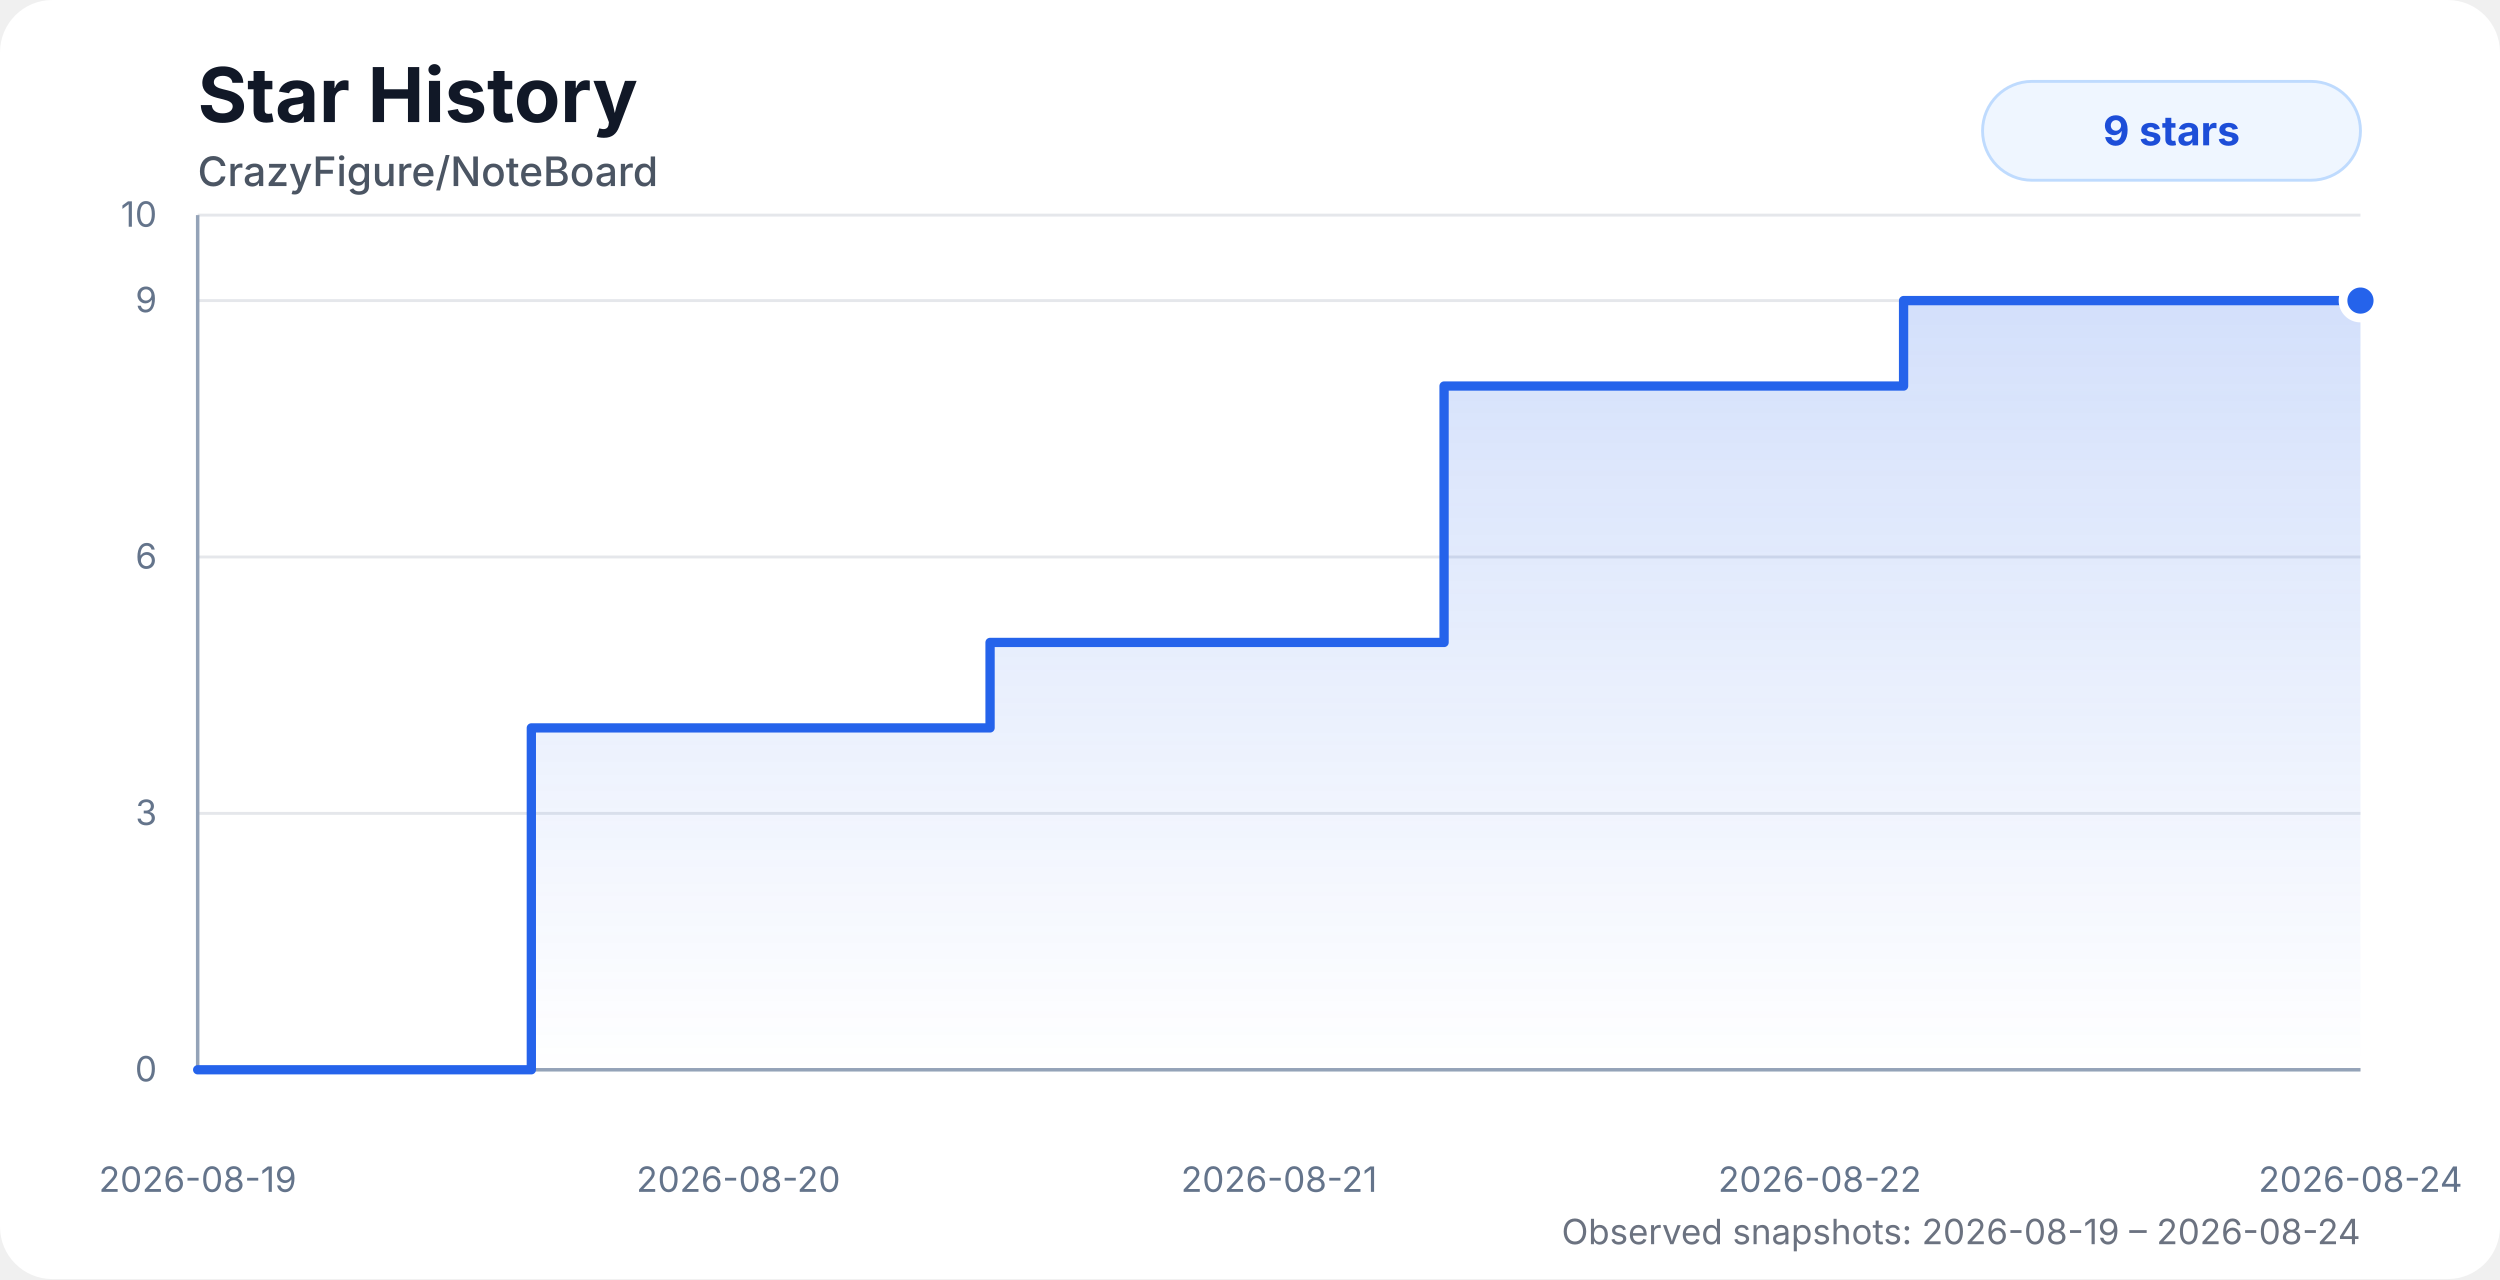
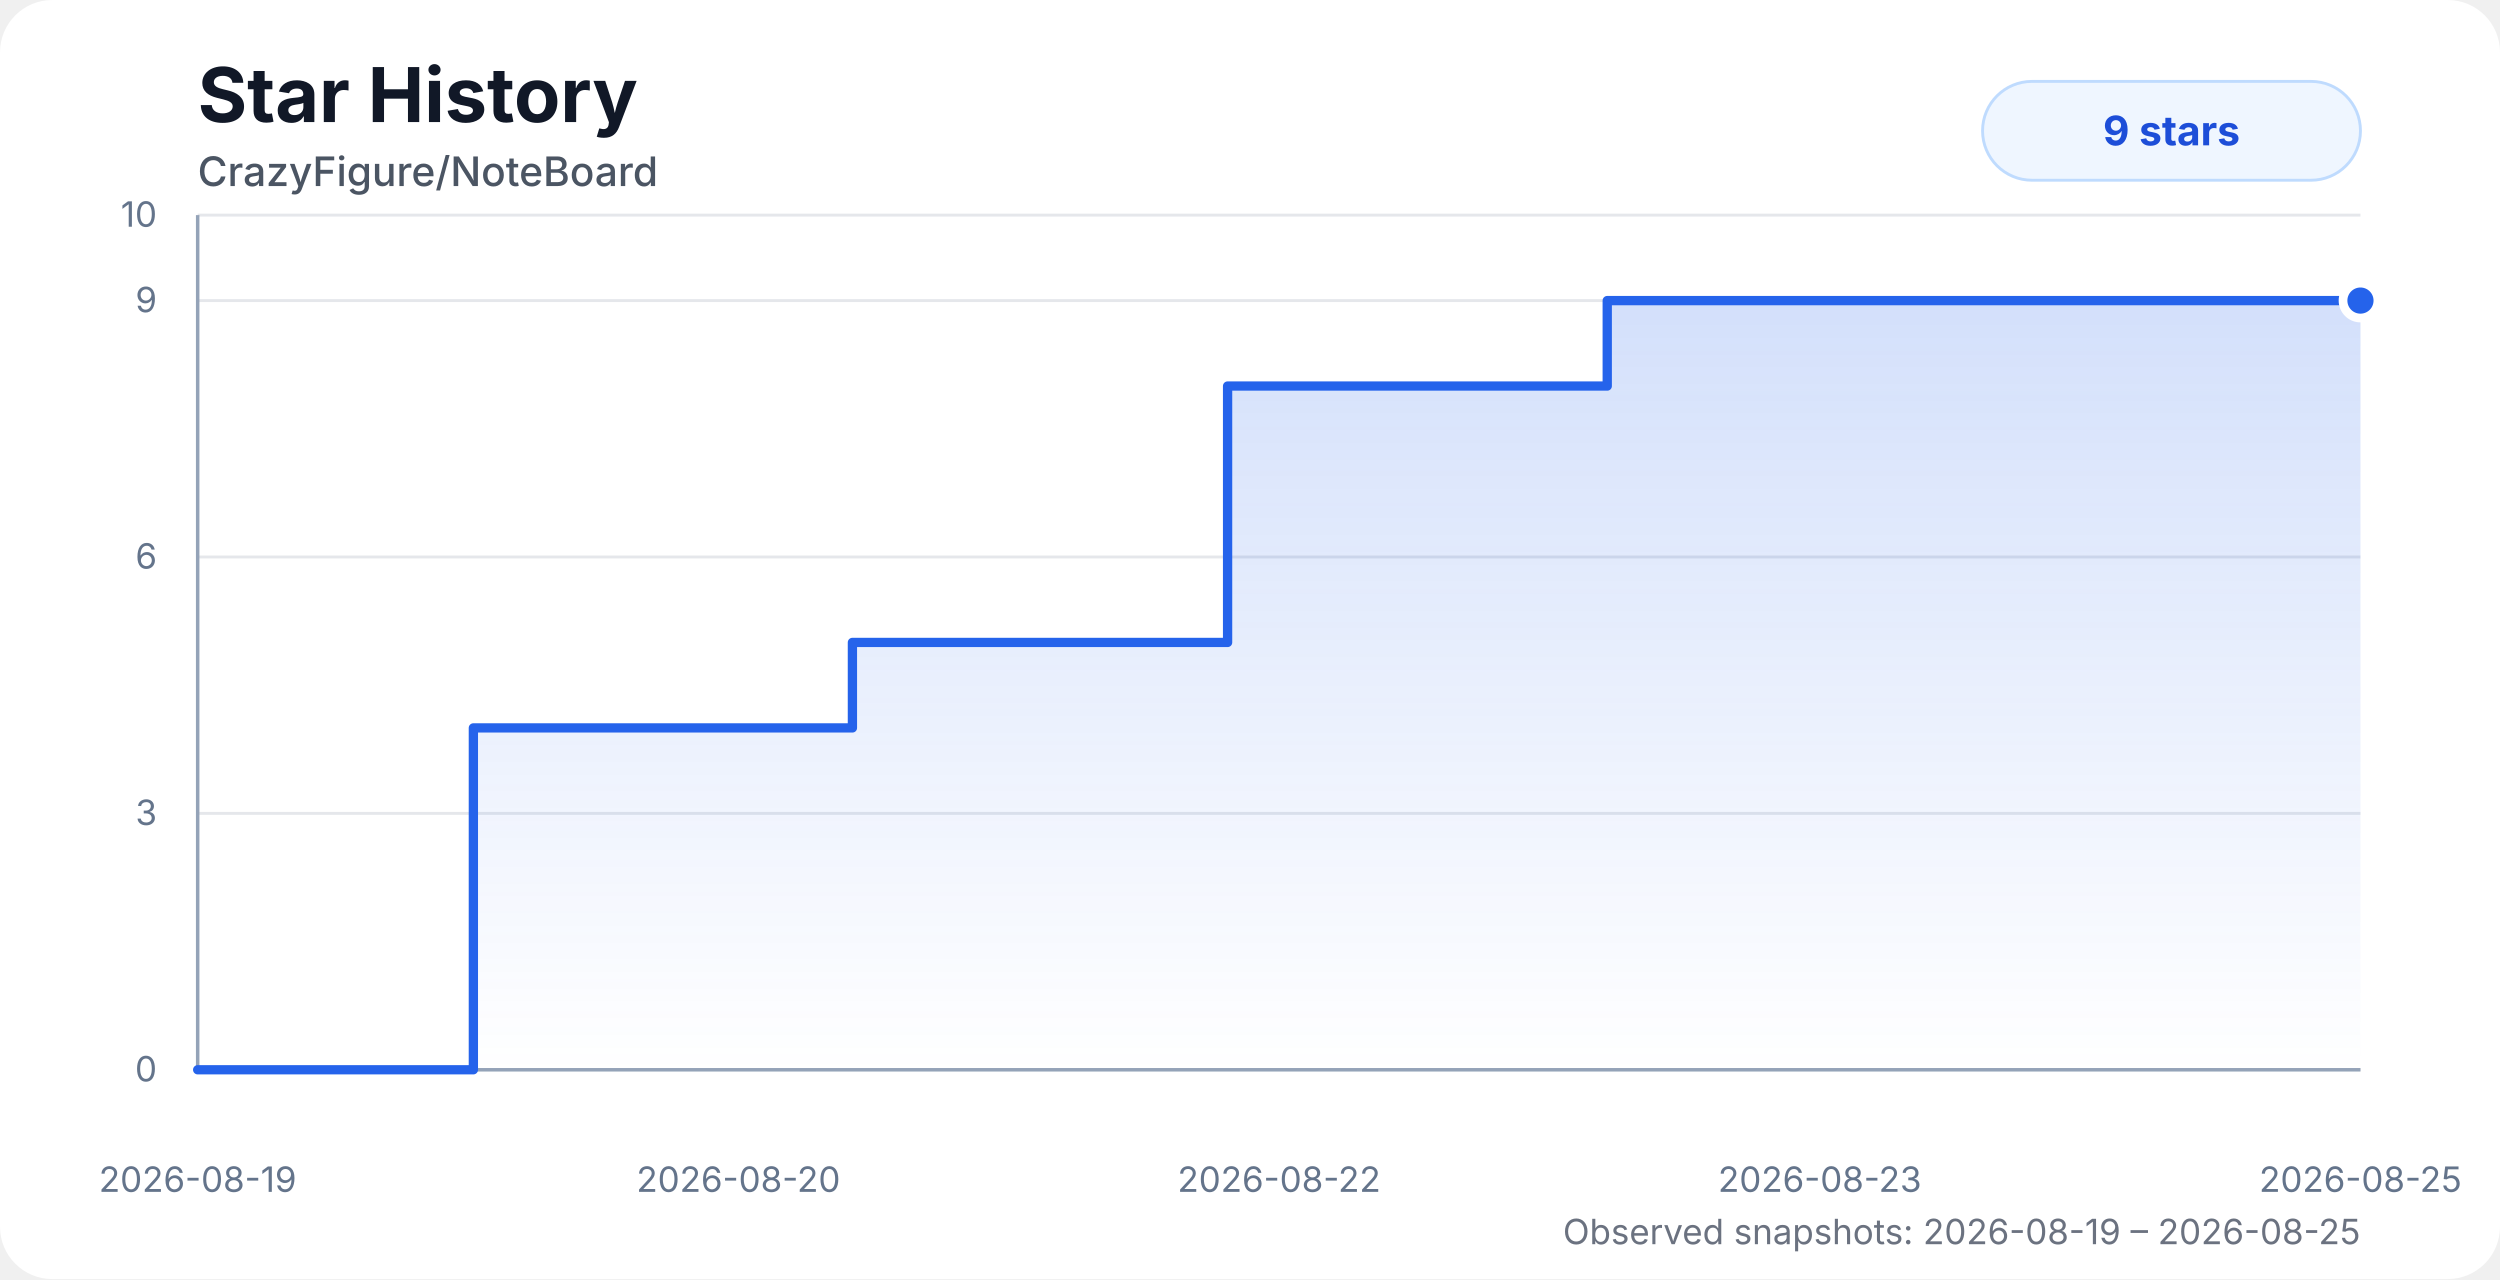
<svg xmlns="http://www.w3.org/2000/svg" width="860" height="440" viewBox="0 0 860 440" role="img" aria-labelledby="title desc">
  <style>
    .chart-bg { fill: #ffffff; }
    .title { fill: #111827; font: 700 26px system-ui, -apple-system, BlinkMacSystemFont, "Segoe UI", sans-serif; }
    .subtitle { fill: #4b5563; font: 500 14px system-ui, -apple-system, BlinkMacSystemFont, "Segoe UI", sans-serif; }
    .axis-label { fill: #64748b; font: 12px system-ui, -apple-system, BlinkMacSystemFont, "Segoe UI", sans-serif; }
    .grid { stroke: #e5e7eb; stroke-width: 1; }
    .axis { stroke: #94a3b8; stroke-width: 1.2; }
    .area { fill: url(#starGradient); opacity: 0.28; }
    .line { fill: none; stroke: #2563eb; stroke-width: 3.2; stroke-linecap: round; stroke-linejoin: round; }
    .dot { fill: #2563eb; stroke: #ffffff; stroke-width: 3; }
    .badge { fill: #eff6ff; stroke: #bfdbfe; }
    .badge-text { fill: #1d4ed8; font: 700 14px system-ui, -apple-system, BlinkMacSystemFont, "Segoe UI", sans-serif; }
    .status { fill: #6b7280; font: 12px system-ui, -apple-system, BlinkMacSystemFont, "Segoe UI", sans-serif; }
    @media (prefers-color-scheme: dark) {
      .chart-bg { fill: #0d1117; }
      .title { fill: #f8fafc; }
      .subtitle { fill: #cbd5e1; }
      .axis-label { fill: #94a3b8; }
      .grid { stroke: #1f2937; }
      .axis { stroke: #475569; }
      .dot { stroke: #0d1117; }
      .badge { fill: #172554; stroke: #1d4ed8; }
      .badge-text { fill: #bfdbfe; }
      .status { fill: #94a3b8; }
    }
  </style>
  <defs>
    <linearGradient id="starGradient" x1="0" x2="0" y1="0" y2="1">
      <stop offset="0%" stop-color="#2563eb" stop-opacity="0.72" />
      <stop offset="100%" stop-color="#2563eb" stop-opacity="0" />
    </linearGradient>
  </defs>
  <rect class="chart-bg" width="860" height="440" rx="18" />
  <text class="title" x="68" y="42">Star History</text>
  <text class="subtitle" x="68" y="64">CrazyFigure/NoteBoard</text>
  <g>
    <line class="grid" x1="68" y1="368" x2="812" y2="368" />
    <line class="grid" x1="68" y1="279.8" x2="812" y2="279.8" />
    <line class="grid" x1="68" y1="191.6" x2="812" y2="191.6" />
    <line class="grid" x1="68" y1="103.4" x2="812" y2="103.4" />
    <line class="grid" x1="68" y1="74" x2="812" y2="74" />
    <line class="axis" x1="68" y1="74" x2="68" y2="368" />
    <line class="axis" x1="68" y1="368" x2="812" y2="368" />
    <text class="axis-label" x="54" y="372" text-anchor="end">0</text>
    <text class="axis-label" x="54" y="283.8" text-anchor="end">3</text>
    <text class="axis-label" x="54" y="195.6" text-anchor="end">6</text>
    <text class="axis-label" x="54" y="107.4" text-anchor="end">9</text>
    <text class="axis-label" x="54" y="78" text-anchor="end">10</text>
    <text class="axis-label" x="68" y="410" text-anchor="middle">2026-08-19</text>
    <text class="axis-label" x="254" y="410" text-anchor="middle">2026-08-20</text>
-     <text class="axis-label" x="440" y="410" text-anchor="middle">2026-08-21</text>
-     <text class="axis-label" x="626" y="410" text-anchor="middle">2026-08-22</text>
-     <text class="axis-label" x="812" y="410" text-anchor="middle">2026-08-24</text>
+     <text class="axis-label" x="440" y="410" text-anchor="middle">2026-08-22</text>
+     <text class="axis-label" x="626" y="410" text-anchor="middle">2026-08-23</text>
+     <text class="axis-label" x="812" y="410" text-anchor="middle">2026-08-25</text>
  </g>
-   <path class="area" d="M 68 368 H 68.03 V 368 H 182.78 V 250.4 H 340.58 V 221 H 496.76 V 132.8 H 654.83 V 103.4 H 812 V 103.4 L 812 368 L 68 368 Z" />
-   <path class="line" d="M 68 368 H 68.03 V 368 H 182.78 V 250.4 H 340.58 V 221 H 496.76 V 132.8 H 654.83 V 103.4 H 812 V 103.4" />
+   <path class="area" d="M 68 368 H 68.02 V 368 H 162.84 V 250.4 H 293.23 V 221 H 422.29 V 132.8 H 552.89 V 103.4 H 682.77 V 103.4 H 812 V 103.4 L 812 368 L 68 368 Z" />
+   <path class="line" d="M 68 368 H 68.02 V 368 H 162.84 V 250.4 H 293.23 V 221 H 422.29 V 132.8 H 552.89 V 103.4 H 682.77 V 103.4 H 812 V 103.4" />
  <circle class="dot" cx="812" cy="103.4" r="6" />
  <rect class="badge" x="682" y="28" width="130" height="34" rx="17" />
  <text class="badge-text" x="747" y="50" text-anchor="middle">9 stars</text>
-   <text class="status" x="812" y="428" text-anchor="end">Observed snapshots: 2026-08-19 – 2026-08-24</text>
+   <text class="status" x="812" y="428" text-anchor="end">Observed snapshots: 2026-08-19 – 2026-08-25</text>
</svg>
